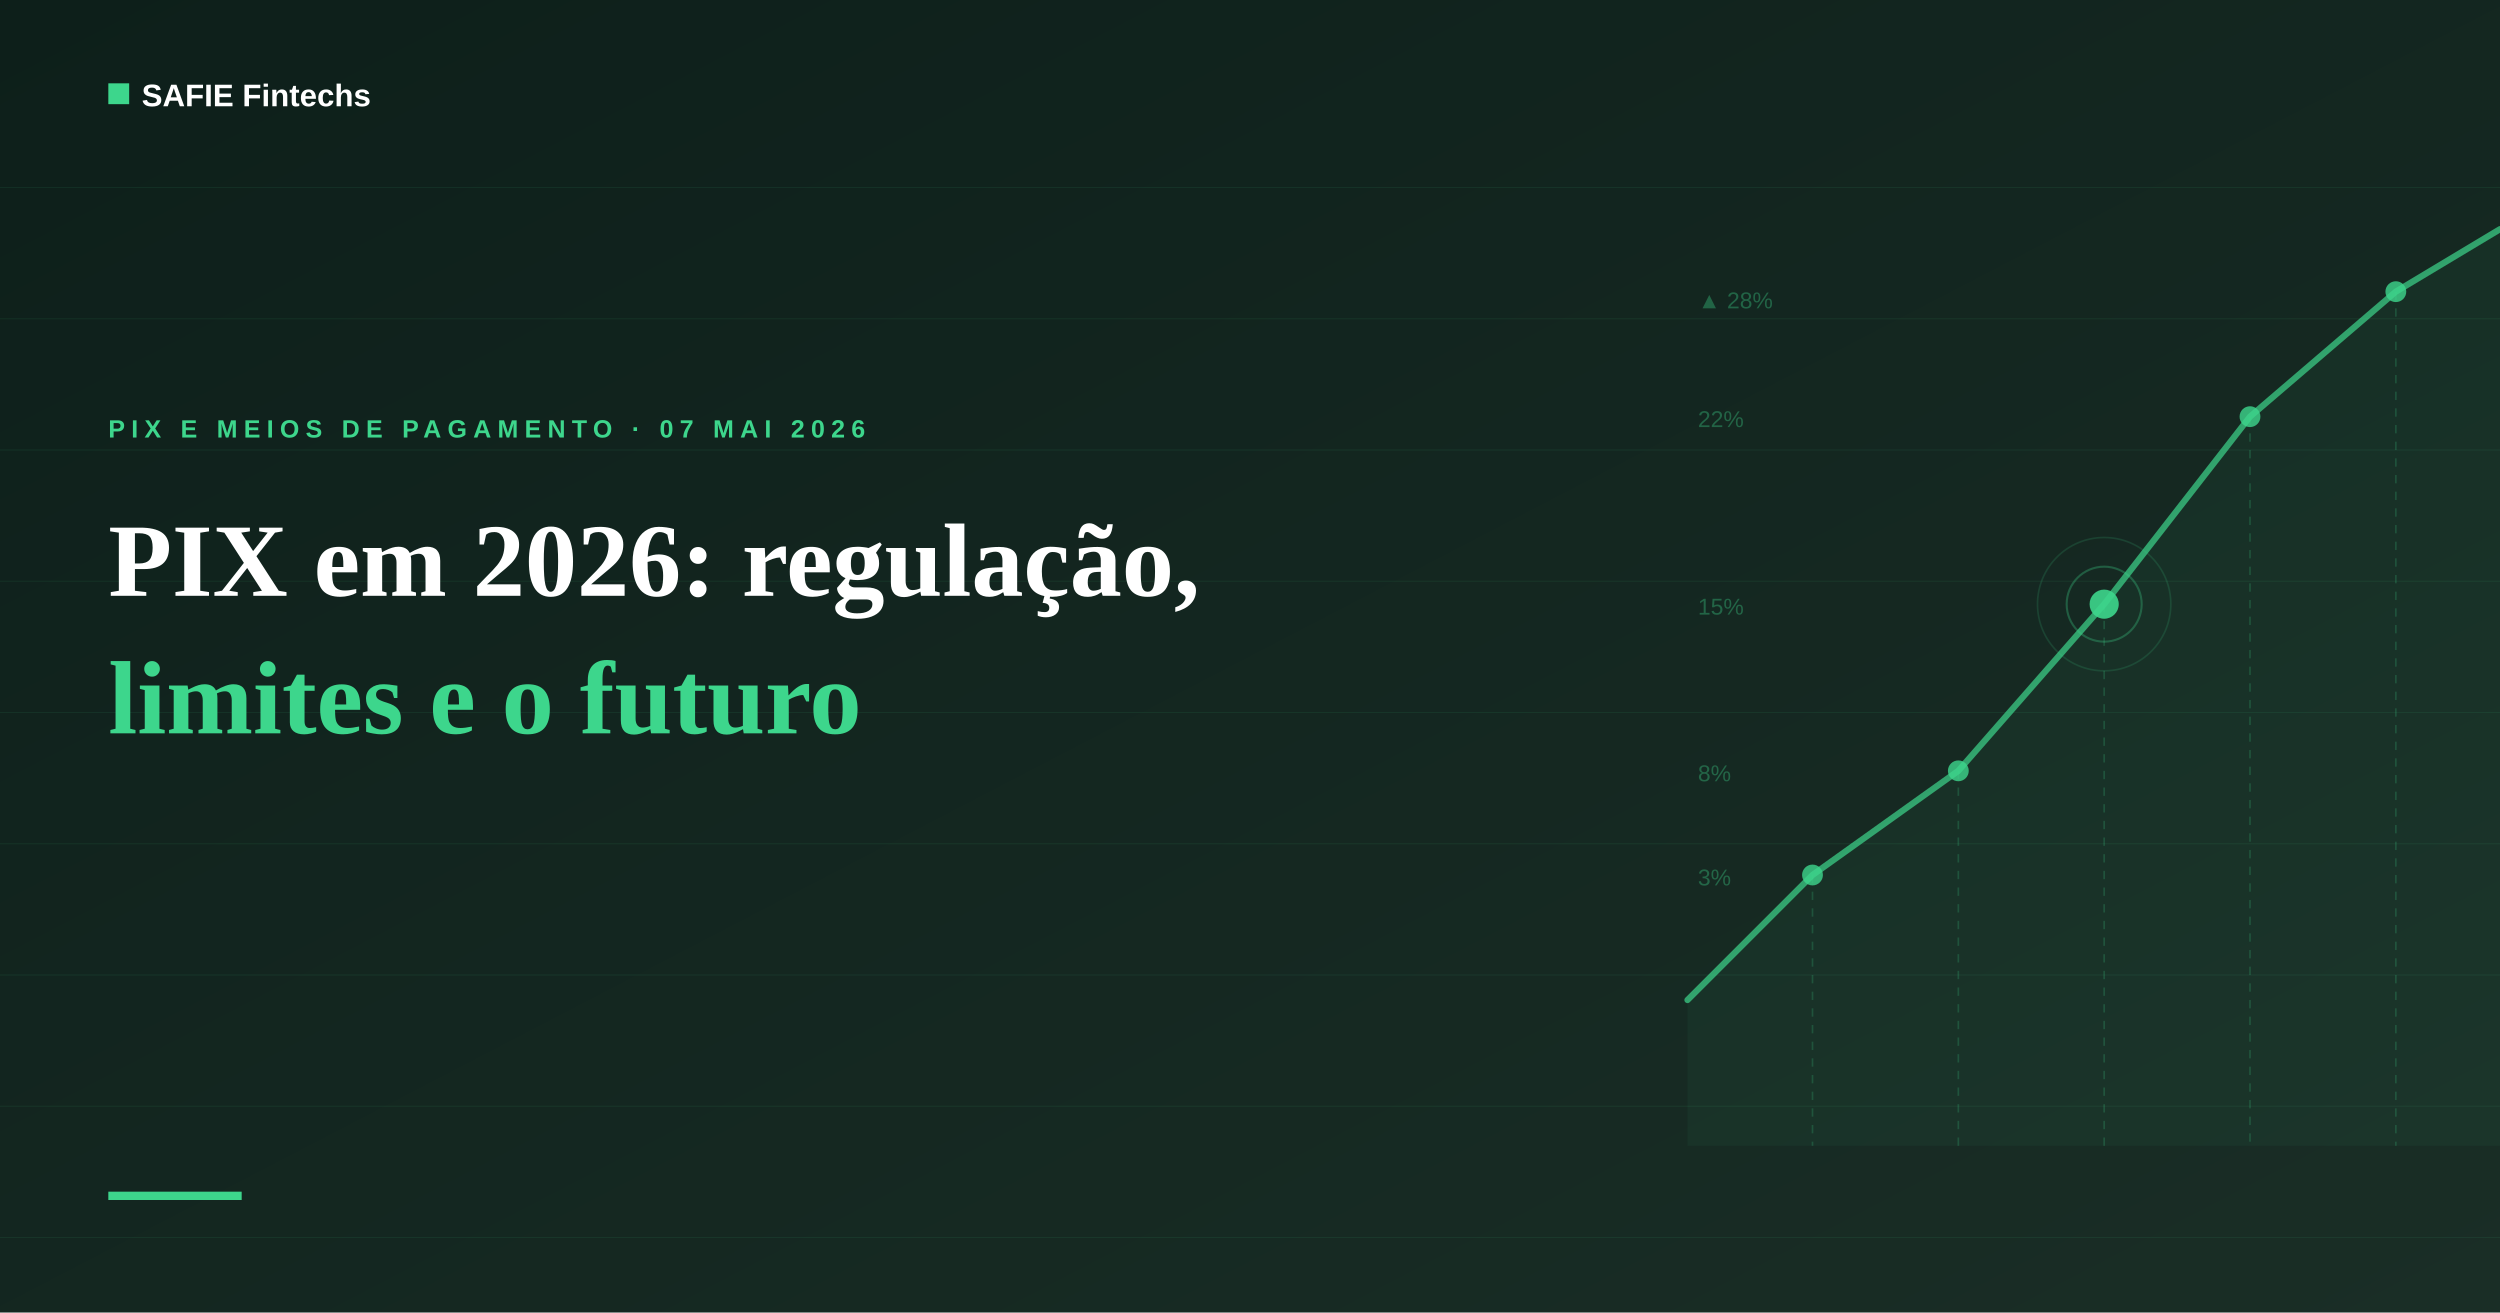
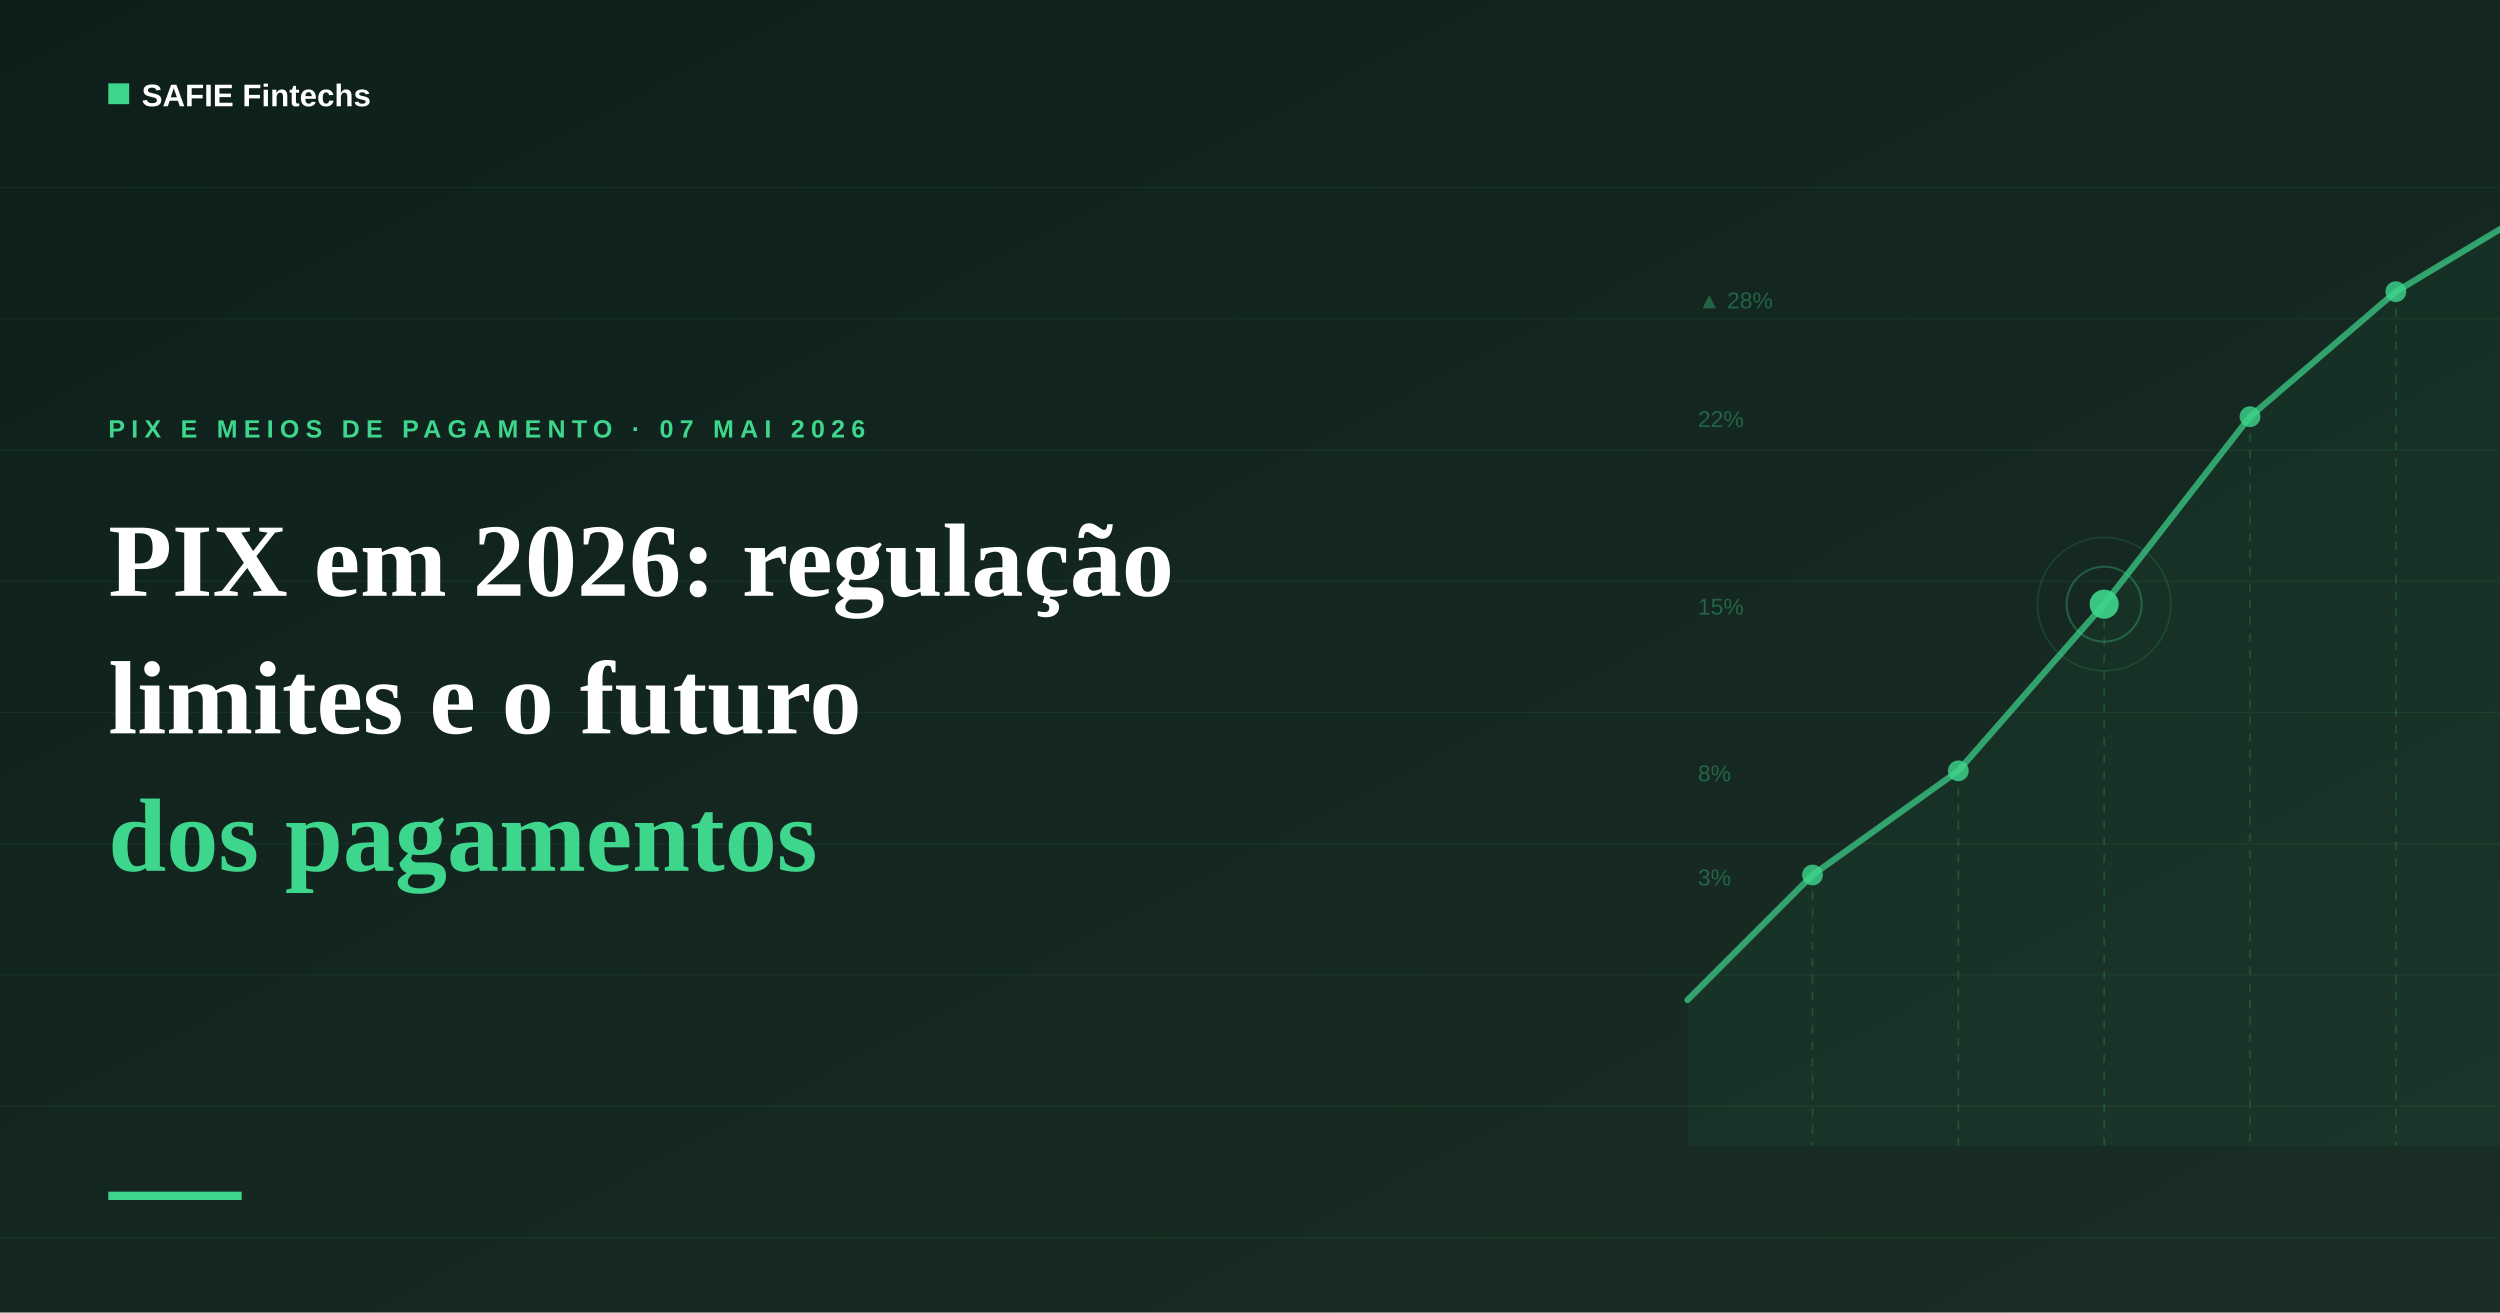
<svg xmlns="http://www.w3.org/2000/svg" viewBox="0 0 1200 630" width="1200" height="630">
  <defs>
    <linearGradient id="bg-grad" x1="0%" y1="0%" x2="100%" y2="100%">
      <stop offset="0%" stop-color="#0d1f1a" />
      <stop offset="100%" stop-color="#1a2e26" />
    </linearGradient>
  </defs>
  <rect width="1200" height="630" fill="url(#bg-grad)" />
  <g stroke="#3dd68c" stroke-width="0.5" opacity="0.08">
    <line x1="0" y1="90" x2="1200" y2="90" />
    <line x1="0" y1="153" x2="1200" y2="153" />
    <line x1="0" y1="216" x2="1200" y2="216" />
    <line x1="0" y1="279" x2="1200" y2="279" />
    <line x1="0" y1="342" x2="1200" y2="342" />
    <line x1="0" y1="405" x2="1200" y2="405" />
    <line x1="0" y1="468" x2="1200" y2="468" />
    <line x1="0" y1="531" x2="1200" y2="531" />
    <line x1="0" y1="594" x2="1200" y2="594" />
  </g>
  <path d="M 810 480 L 870 420 L 940 370 L 1010 290 L 1080 200 L 1150 140 L 1200 110 L 1200 550 L 810 550 Z" fill="#3dd68c" opacity="0.05" />
  <polyline points="810,480 870,420 940,370 1010,290 1080,200 1150,140 1200,110" fill="none" stroke="#3dd68c" stroke-width="3" stroke-linecap="round" stroke-linejoin="round" opacity="0.7" />
  <circle cx="870" cy="420" r="5" fill="#3dd68c" opacity="0.8" />
  <circle cx="940" cy="370" r="5" fill="#3dd68c" opacity="0.8" />
  <circle cx="1010" cy="290" r="7" fill="#3dd68c" opacity="0.9" />
  <circle cx="1080" cy="200" r="5" fill="#3dd68c" opacity="0.8" />
  <circle cx="1150" cy="140" r="5" fill="#3dd68c" opacity="0.8" />
  <circle cx="1010" cy="290" r="18" fill="none" stroke="#3dd68c" stroke-width="1" opacity="0.3" />
  <circle cx="1010" cy="290" r="32" fill="none" stroke="#3dd68c" stroke-width="0.8" opacity="0.15" />
  <g stroke="#3dd68c" stroke-width="0.8" stroke-dasharray="4,4" opacity="0.2">
    <line x1="870" y1="420" x2="870" y2="550" />
    <line x1="940" y1="370" x2="940" y2="550" />
    <line x1="1010" y1="290" x2="1010" y2="550" />
    <line x1="1080" y1="200" x2="1080" y2="550" />
    <line x1="1150" y1="140" x2="1150" y2="550" />
  </g>
  <g fill="#3dd68c" font-family="'DM Sans', Arial, sans-serif" font-size="11" opacity="0.35">
    <text x="815" y="148">▲ 28%</text>
    <text x="815" y="205">22%</text>
    <text x="815" y="295">15%</text>
    <text x="815" y="375">8%</text>
    <text x="815" y="425">3%</text>
  </g>
  <rect x="52" y="40" width="10" height="10" fill="#3dd68c" />
  <text x="68" y="51" fill="#ffffff" font-family="'DM Sans', Arial, sans-serif" font-size="15" font-weight="600">SAFIE Fintechs</text>
  <text x="52" y="210" fill="#3dd68c" font-family="'DM Sans', Arial, sans-serif" font-size="12" font-weight="600" letter-spacing="3">PIX E MEIOS DE PAGAMENTO · 07 MAI 2026</text>
-   <text x="52" y="286" fill="#ffffff" font-family="Georgia, 'Times New Roman', serif" font-size="50" font-weight="700">PIX em 2026: regulação,</text>
-   <text x="52" y="352" fill="#3dd68c" font-family="Georgia, 'Times New Roman', serif" font-size="50" font-weight="700">limites e o futuro</text>
-   <text x="52" y="418" fill="#3dd68c" font-family="Georgia, 'Times New Roman', serif" font-size="50" font-weight="700" />
+   <text x="52" y="286" fill="#ffffff" font-family="Georgia, 'Times New Roman', serif" font-size="50" font-weight="700">PIX em 2026: regulação</text>
+   <text x="52" y="352" fill="#ffffff" font-family="Georgia, 'Times New Roman', serif" font-size="50" font-weight="700">limites e o futuro</text>
+   <text x="52" y="418" fill="#3dd68c" font-family="Georgia, 'Times New Roman', serif" font-size="50" font-weight="700">dos pagamentos</text>
  <rect x="52" y="572" width="64" height="4" fill="#3dd68c" />
</svg>
